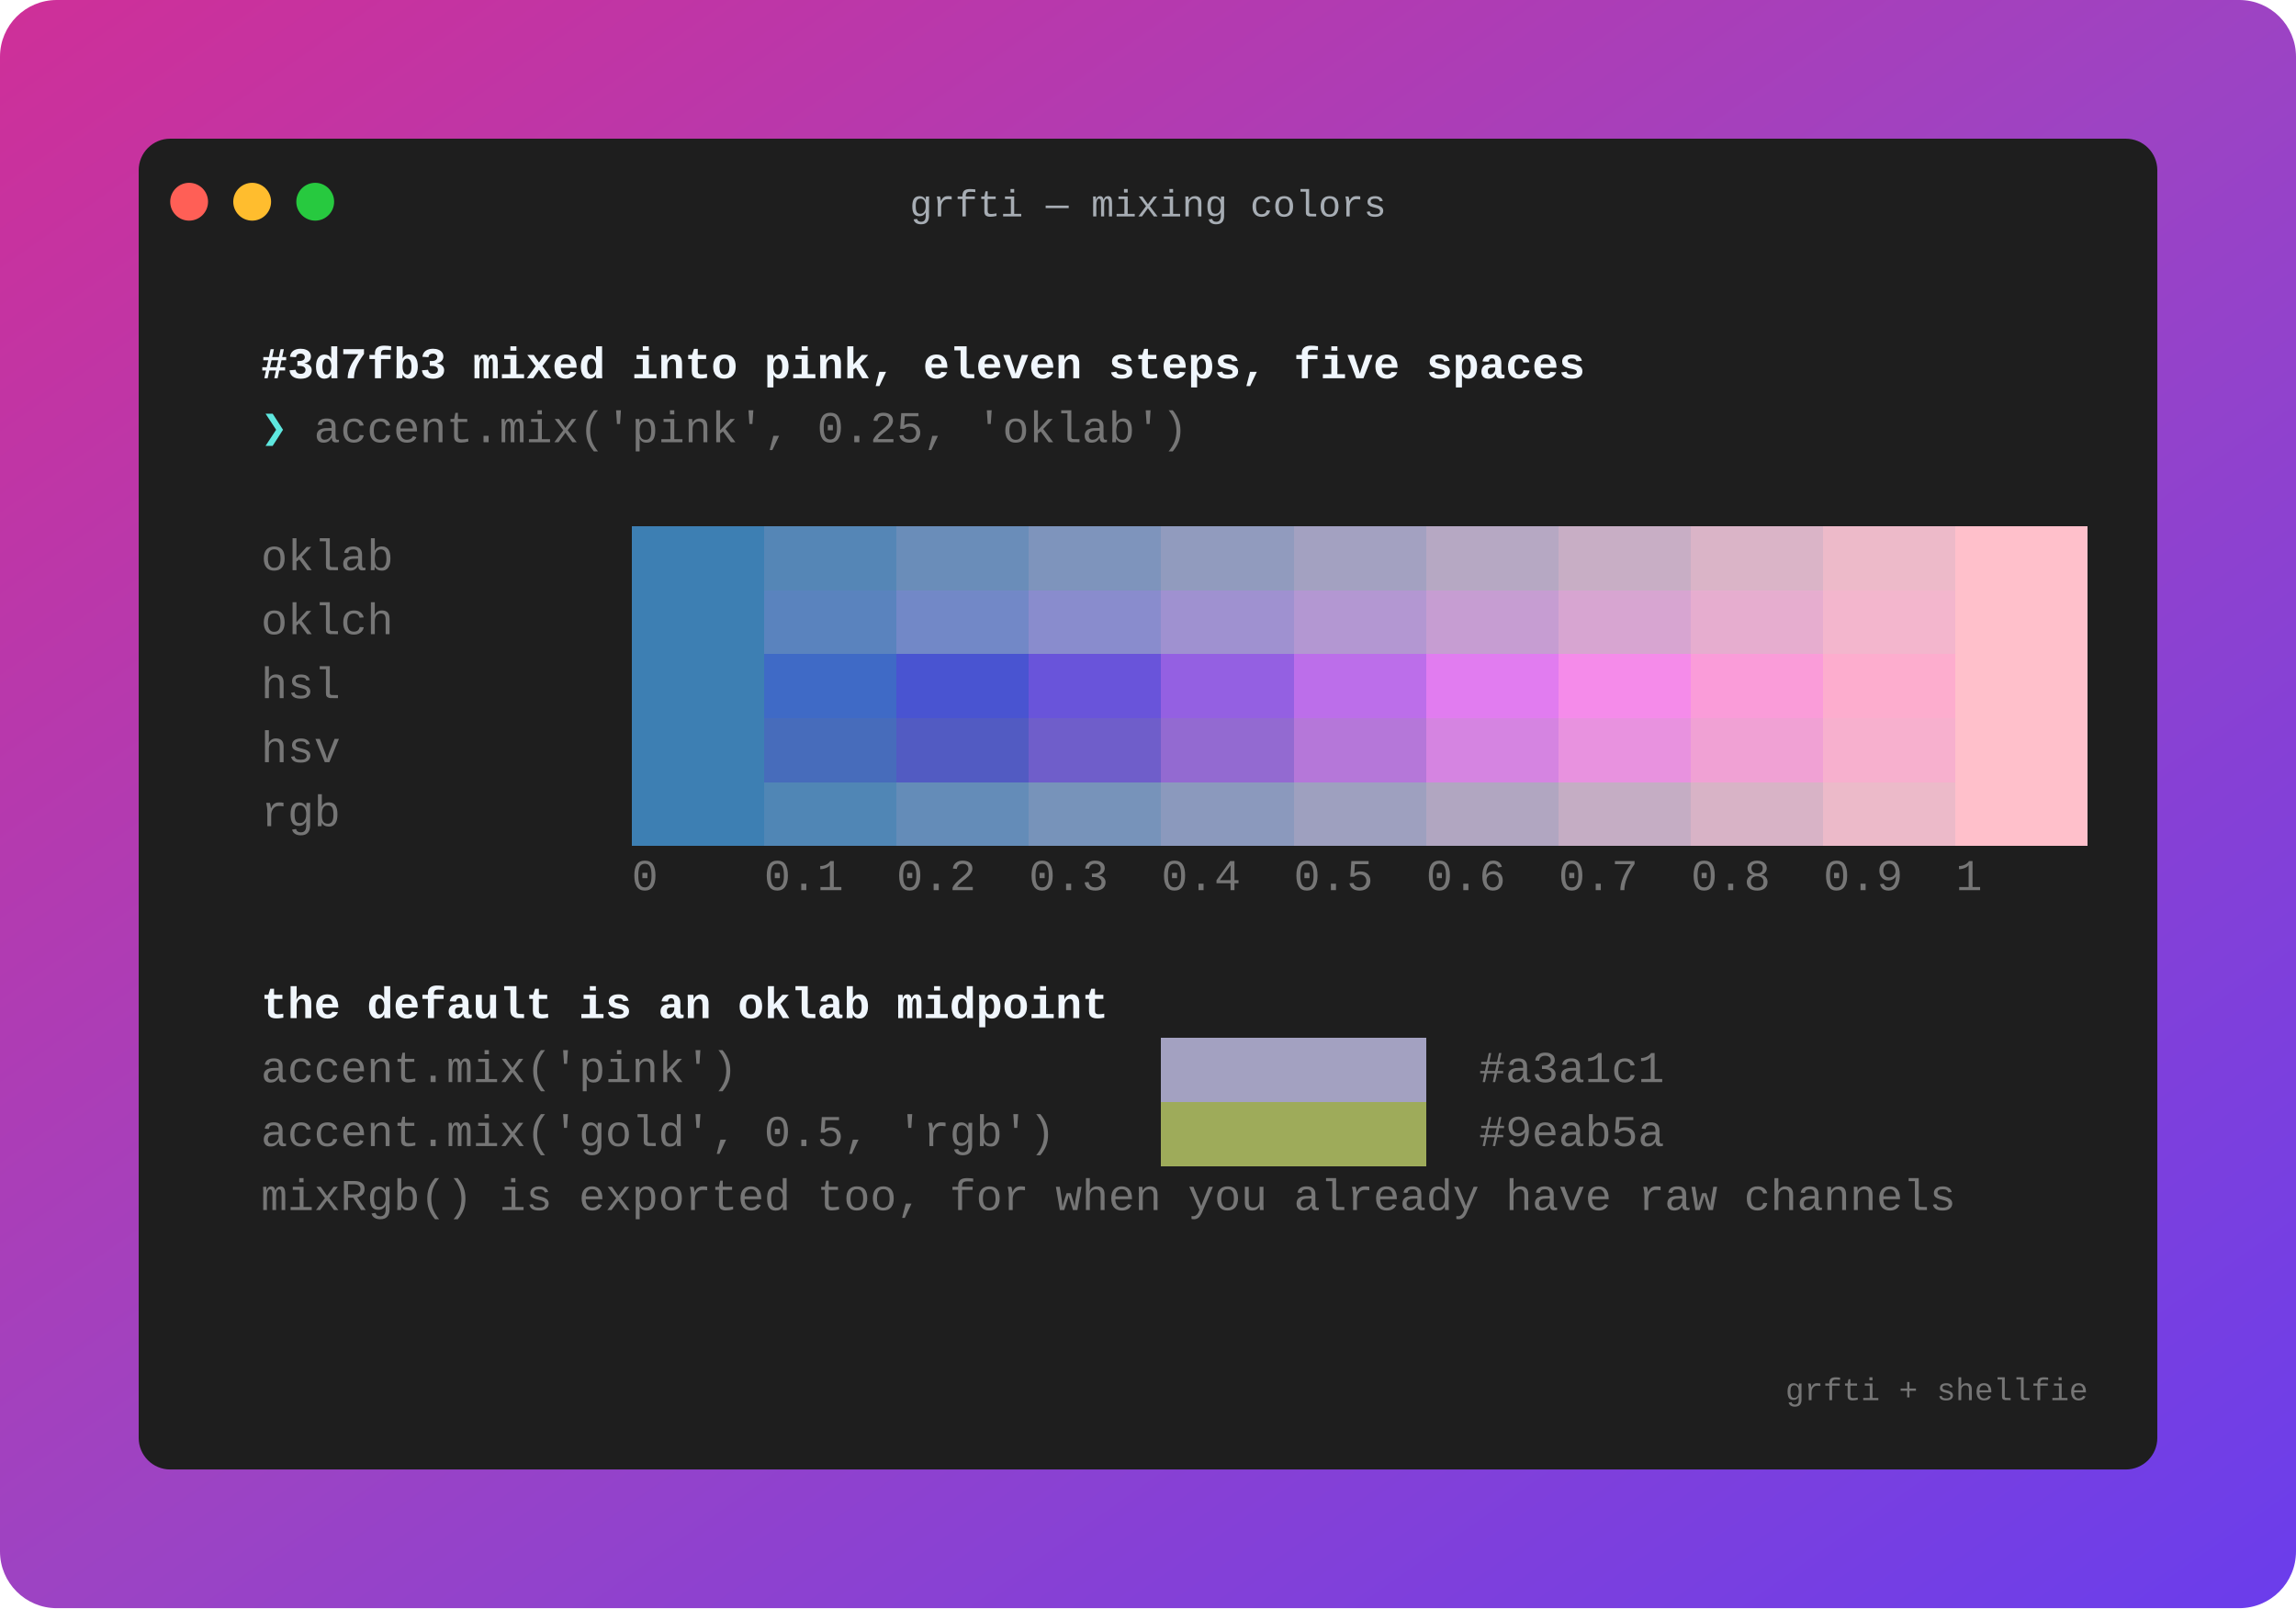
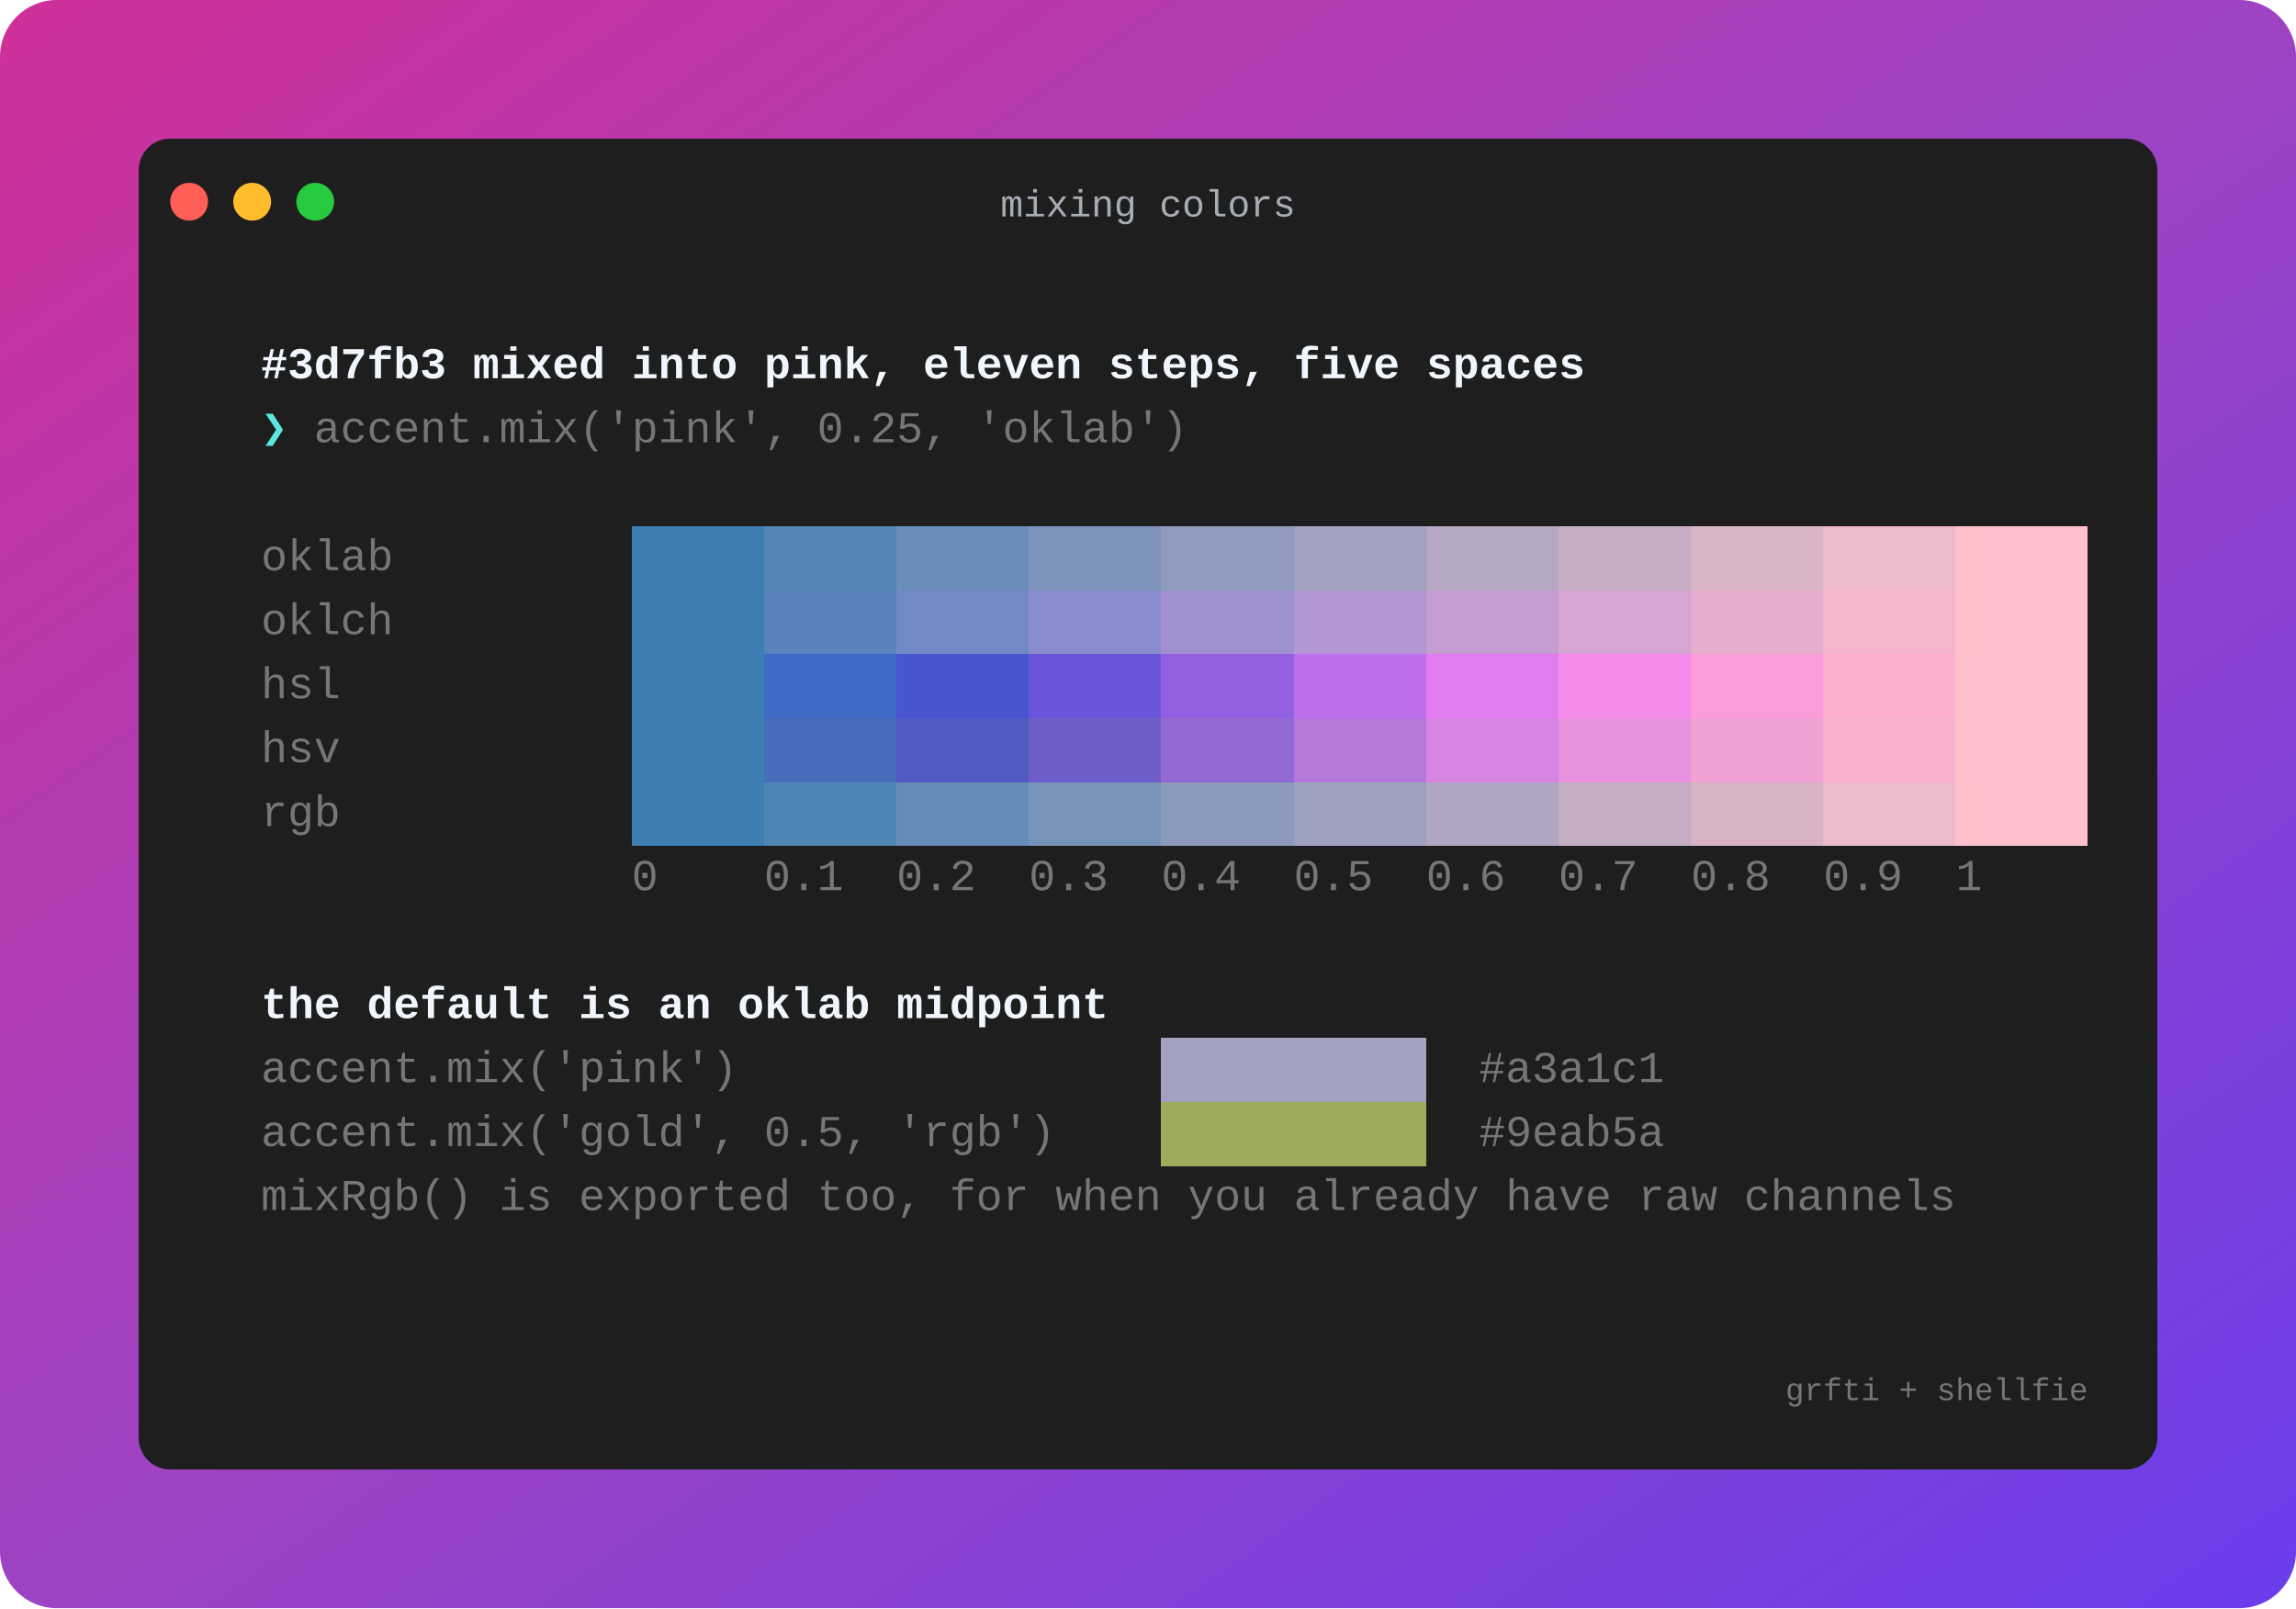
<svg xmlns="http://www.w3.org/2000/svg" viewBox="0 0 728.4 510.2" width="728.4" height="510.2">
  <defs>
    <linearGradient id="bg-gradient" x1="0%" y1="0%" x2="100%" y2="100%">
      <stop offset="0%" stop-color="#cf2f98" />
      <stop offset="50%" stop-color="#9d43c3" />
      <stop offset="100%" stop-color="#6a3dec" />
    </linearGradient>
  </defs>
  <rect x="0" y="0" width="728.4" height="510.2" fill="url(#bg-gradient)" rx="18" ry="18" />
  <g transform="translate(44, 44)">
    <rect x="0" y="0" width="640.4" height="422.2" fill="#1e1e1e" rx="10" ry="10" />
    <g class="title-bar">
      <circle cx="16" cy="20" r="6" fill="#ff5f56" />
      <circle cx="36" cy="20" r="6" fill="#ffbd2e" />
      <circle cx="56" cy="20" r="6" fill="#27c93f" />
-       <text x="320.2" y="24.67" fill="#c9d1d9" font-family="'SF Mono', 'Monaco', 'Menlo', 'Ubuntu Mono', 'Consolas', 'Courier New', monospace" font-size="12" text-anchor="middle" opacity="0.8">grfti — mixing colors</text>
+       <text x="320.2" y="24.67" fill="#c9d1d9" font-family="'SF Mono', 'Monaco', 'Menlo', 'Ubuntu Mono', 'Consolas', 'Courier New', monospace" font-size="12" text-anchor="middle" opacity="0.8">mixing colors</text>
    </g>
    <g class="glyphs">
      <rect x="156.4" y="122.9" width="8.4" height="20.3" fill="#3d7fb3" shape-rendering="crispEdges" />
      <rect x="164.8" y="122.9" width="8.4" height="20.3" fill="#3d7fb3" shape-rendering="crispEdges" />
      <rect x="173.2" y="122.9" width="8.4" height="20.3" fill="#3d7fb3" shape-rendering="crispEdges" />
      <rect x="181.6" y="122.9" width="8.4" height="20.3" fill="#3d7fb3" shape-rendering="crispEdges" />
      <rect x="190" y="122.9" width="8.4" height="20.3" fill="#3d7fb3" shape-rendering="crispEdges" />
      <rect x="198.4" y="122.9" width="8.4" height="20.3" fill="#5586b6" shape-rendering="crispEdges" />
      <rect x="206.8" y="122.9" width="8.4" height="20.3" fill="#5586b6" shape-rendering="crispEdges" />
      <rect x="215.2" y="122.9" width="8.4" height="20.3" fill="#5586b6" shape-rendering="crispEdges" />
      <rect x="223.6" y="122.9" width="8.4" height="20.3" fill="#5586b6" shape-rendering="crispEdges" />
      <rect x="232" y="122.9" width="8.4" height="20.3" fill="#5586b6" shape-rendering="crispEdges" />
      <rect x="240.4" y="122.9" width="8.4" height="20.3" fill="#6a8db9" shape-rendering="crispEdges" />
      <rect x="248.8" y="122.9" width="8.4" height="20.3" fill="#6a8db9" shape-rendering="crispEdges" />
      <rect x="257.2" y="122.9" width="8.4" height="20.3" fill="#6a8db9" shape-rendering="crispEdges" />
      <rect x="265.6" y="122.9" width="8.4" height="20.3" fill="#6a8db9" shape-rendering="crispEdges" />
      <rect x="274" y="122.9" width="8.4" height="20.3" fill="#6a8db9" shape-rendering="crispEdges" />
      <rect x="282.4" y="122.9" width="8.4" height="20.3" fill="#7e94bc" shape-rendering="crispEdges" />
      <rect x="290.8" y="122.9" width="8.4" height="20.3" fill="#7e94bc" shape-rendering="crispEdges" />
      <rect x="299.2" y="122.9" width="8.4" height="20.3" fill="#7e94bc" shape-rendering="crispEdges" />
      <rect x="307.6" y="122.9" width="8.4" height="20.3" fill="#7e94bc" shape-rendering="crispEdges" />
      <rect x="316" y="122.9" width="8.4" height="20.3" fill="#7e94bc" shape-rendering="crispEdges" />
      <rect x="324.4" y="122.9" width="8.4" height="20.3" fill="#919bbe" shape-rendering="crispEdges" />
      <rect x="332.8" y="122.9" width="8.4" height="20.3" fill="#919bbe" shape-rendering="crispEdges" />
      <rect x="341.2" y="122.9" width="8.4" height="20.3" fill="#919bbe" shape-rendering="crispEdges" />
      <rect x="349.6" y="122.9" width="8.4" height="20.3" fill="#919bbe" shape-rendering="crispEdges" />
      <rect x="358" y="122.9" width="8.4" height="20.3" fill="#919bbe" shape-rendering="crispEdges" />
      <rect x="366.4" y="122.9" width="8.4" height="20.3" fill="#a3a1c1" shape-rendering="crispEdges" />
      <rect x="374.8" y="122.9" width="8.4" height="20.3" fill="#a3a1c1" shape-rendering="crispEdges" />
      <rect x="383.2" y="122.9" width="8.4" height="20.3" fill="#a3a1c1" shape-rendering="crispEdges" />
      <rect x="391.6" y="122.9" width="8.4" height="20.3" fill="#a3a1c1" shape-rendering="crispEdges" />
      <rect x="400" y="122.9" width="8.4" height="20.3" fill="#a3a1c1" shape-rendering="crispEdges" />
      <rect x="408.4" y="122.9" width="8.4" height="20.3" fill="#b6a8c3" shape-rendering="crispEdges" />
      <rect x="416.8" y="122.9" width="8.4" height="20.3" fill="#b6a8c3" shape-rendering="crispEdges" />
      <rect x="425.2" y="122.9" width="8.4" height="20.3" fill="#b6a8c3" shape-rendering="crispEdges" />
      <rect x="433.6" y="122.9" width="8.4" height="20.3" fill="#b6a8c3" shape-rendering="crispEdges" />
      <rect x="442" y="122.9" width="8.4" height="20.3" fill="#b6a8c3" shape-rendering="crispEdges" />
      <rect x="450.4" y="122.9" width="8.4" height="20.3" fill="#c8aec5" shape-rendering="crispEdges" />
      <rect x="458.8" y="122.9" width="8.4" height="20.3" fill="#c8aec5" shape-rendering="crispEdges" />
      <rect x="467.2" y="122.9" width="8.4" height="20.3" fill="#c8aec5" shape-rendering="crispEdges" />
      <rect x="475.6" y="122.9" width="8.4" height="20.3" fill="#c8aec5" shape-rendering="crispEdges" />
      <rect x="484" y="122.9" width="8.4" height="20.3" fill="#c8aec5" shape-rendering="crispEdges" />
      <rect x="492.4" y="122.9" width="8.4" height="20.3" fill="#dab4c7" shape-rendering="crispEdges" />
      <rect x="500.8" y="122.9" width="8.4" height="20.3" fill="#dab4c7" shape-rendering="crispEdges" />
      <rect x="509.2" y="122.9" width="8.4" height="20.3" fill="#dab4c7" shape-rendering="crispEdges" />
      <rect x="517.6" y="122.9" width="8.4" height="20.3" fill="#dab4c7" shape-rendering="crispEdges" />
      <rect x="526" y="122.9" width="8.4" height="20.3" fill="#dab4c7" shape-rendering="crispEdges" />
      <rect x="534.4" y="122.9" width="8.4" height="20.3" fill="#edbac9" shape-rendering="crispEdges" />
      <rect x="542.8" y="122.9" width="8.4" height="20.3" fill="#edbac9" shape-rendering="crispEdges" />
      <rect x="551.2" y="122.9" width="8.4" height="20.3" fill="#edbac9" shape-rendering="crispEdges" />
      <rect x="559.6" y="122.9" width="8.4" height="20.3" fill="#edbac9" shape-rendering="crispEdges" />
      <rect x="568" y="122.9" width="8.4" height="20.3" fill="#edbac9" shape-rendering="crispEdges" />
      <rect x="576.4" y="122.9" width="8.4" height="20.3" fill="#ffc0cb" shape-rendering="crispEdges" />
      <rect x="584.8" y="122.9" width="8.4" height="20.3" fill="#ffc0cb" shape-rendering="crispEdges" />
      <rect x="593.2" y="122.9" width="8.4" height="20.3" fill="#ffc0cb" shape-rendering="crispEdges" />
      <rect x="601.6" y="122.9" width="8.4" height="20.3" fill="#ffc0cb" shape-rendering="crispEdges" />
      <rect x="610" y="122.9" width="8.4" height="20.3" fill="#ffc0cb" shape-rendering="crispEdges" />
      <rect x="156.4" y="143.2" width="8.4" height="20.3" fill="#3d7fb3" shape-rendering="crispEdges" />
      <rect x="164.8" y="143.2" width="8.4" height="20.3" fill="#3d7fb3" shape-rendering="crispEdges" />
      <rect x="173.2" y="143.2" width="8.4" height="20.3" fill="#3d7fb3" shape-rendering="crispEdges" />
      <rect x="181.6" y="143.2" width="8.4" height="20.3" fill="#3d7fb3" shape-rendering="crispEdges" />
      <rect x="190" y="143.2" width="8.4" height="20.3" fill="#3d7fb3" shape-rendering="crispEdges" />
      <rect x="198.4" y="143.2" width="8.4" height="20.3" fill="#5a83be" shape-rendering="crispEdges" />
      <rect x="206.8" y="143.2" width="8.4" height="20.3" fill="#5a83be" shape-rendering="crispEdges" />
      <rect x="215.2" y="143.2" width="8.4" height="20.3" fill="#5a83be" shape-rendering="crispEdges" />
      <rect x="223.6" y="143.2" width="8.4" height="20.3" fill="#5a83be" shape-rendering="crispEdges" />
      <rect x="232" y="143.2" width="8.4" height="20.3" fill="#5a83be" shape-rendering="crispEdges" />
      <rect x="240.4" y="143.2" width="8.4" height="20.3" fill="#7288c7" shape-rendering="crispEdges" />
      <rect x="248.8" y="143.2" width="8.4" height="20.3" fill="#7288c7" shape-rendering="crispEdges" />
      <rect x="257.2" y="143.2" width="8.4" height="20.3" fill="#7288c7" shape-rendering="crispEdges" />
      <rect x="265.6" y="143.2" width="8.4" height="20.3" fill="#7288c7" shape-rendering="crispEdges" />
      <rect x="274" y="143.2" width="8.4" height="20.3" fill="#7288c7" shape-rendering="crispEdges" />
      <rect x="282.4" y="143.2" width="8.4" height="20.3" fill="#898ccd" shape-rendering="crispEdges" />
      <rect x="290.8" y="143.2" width="8.4" height="20.3" fill="#898ccd" shape-rendering="crispEdges" />
      <rect x="299.2" y="143.2" width="8.4" height="20.3" fill="#898ccd" shape-rendering="crispEdges" />
      <rect x="307.6" y="143.2" width="8.4" height="20.3" fill="#898ccd" shape-rendering="crispEdges" />
      <rect x="316" y="143.2" width="8.4" height="20.3" fill="#898ccd" shape-rendering="crispEdges" />
      <rect x="324.4" y="143.2" width="8.4" height="20.3" fill="#9f91d0" shape-rendering="crispEdges" />
      <rect x="332.8" y="143.2" width="8.4" height="20.3" fill="#9f91d0" shape-rendering="crispEdges" />
      <rect x="341.2" y="143.2" width="8.4" height="20.3" fill="#9f91d0" shape-rendering="crispEdges" />
      <rect x="349.6" y="143.2" width="8.4" height="20.3" fill="#9f91d0" shape-rendering="crispEdges" />
      <rect x="358" y="143.2" width="8.4" height="20.3" fill="#9f91d0" shape-rendering="crispEdges" />
      <rect x="366.4" y="143.2" width="8.4" height="20.3" fill="#b397d2" shape-rendering="crispEdges" />
      <rect x="374.8" y="143.2" width="8.4" height="20.3" fill="#b397d2" shape-rendering="crispEdges" />
      <rect x="383.2" y="143.2" width="8.4" height="20.3" fill="#b397d2" shape-rendering="crispEdges" />
      <rect x="391.6" y="143.2" width="8.4" height="20.3" fill="#b397d2" shape-rendering="crispEdges" />
      <rect x="400" y="143.2" width="8.4" height="20.3" fill="#b397d2" shape-rendering="crispEdges" />
      <rect x="408.4" y="143.2" width="8.4" height="20.3" fill="#c69dd2" shape-rendering="crispEdges" />
      <rect x="416.8" y="143.2" width="8.4" height="20.3" fill="#c69dd2" shape-rendering="crispEdges" />
      <rect x="425.2" y="143.2" width="8.4" height="20.3" fill="#c69dd2" shape-rendering="crispEdges" />
      <rect x="433.6" y="143.2" width="8.4" height="20.3" fill="#c69dd2" shape-rendering="crispEdges" />
      <rect x="442" y="143.2" width="8.4" height="20.3" fill="#c69dd2" shape-rendering="crispEdges" />
      <rect x="450.4" y="143.2" width="8.4" height="20.3" fill="#d7a5d1" shape-rendering="crispEdges" />
      <rect x="458.8" y="143.2" width="8.4" height="20.3" fill="#d7a5d1" shape-rendering="crispEdges" />
      <rect x="467.2" y="143.2" width="8.4" height="20.3" fill="#d7a5d1" shape-rendering="crispEdges" />
      <rect x="475.6" y="143.2" width="8.4" height="20.3" fill="#d7a5d1" shape-rendering="crispEdges" />
      <rect x="484" y="143.2" width="8.4" height="20.3" fill="#d7a5d1" shape-rendering="crispEdges" />
      <rect x="492.4" y="143.2" width="8.4" height="20.3" fill="#e6adcf" shape-rendering="crispEdges" />
      <rect x="500.8" y="143.2" width="8.4" height="20.3" fill="#e6adcf" shape-rendering="crispEdges" />
      <rect x="509.2" y="143.2" width="8.4" height="20.3" fill="#e6adcf" shape-rendering="crispEdges" />
      <rect x="517.6" y="143.2" width="8.4" height="20.3" fill="#e6adcf" shape-rendering="crispEdges" />
      <rect x="526" y="143.2" width="8.4" height="20.3" fill="#e6adcf" shape-rendering="crispEdges" />
      <rect x="534.4" y="143.2" width="8.4" height="20.3" fill="#f3b6cd" shape-rendering="crispEdges" />
      <rect x="542.8" y="143.2" width="8.4" height="20.3" fill="#f3b6cd" shape-rendering="crispEdges" />
      <rect x="551.2" y="143.2" width="8.4" height="20.3" fill="#f3b6cd" shape-rendering="crispEdges" />
      <rect x="559.6" y="143.2" width="8.4" height="20.3" fill="#f3b6cd" shape-rendering="crispEdges" />
      <rect x="568" y="143.2" width="8.4" height="20.3" fill="#f3b6cd" shape-rendering="crispEdges" />
      <rect x="576.4" y="143.2" width="8.4" height="20.3" fill="#ffc0cb" shape-rendering="crispEdges" />
      <rect x="584.8" y="143.2" width="8.4" height="20.3" fill="#ffc0cb" shape-rendering="crispEdges" />
      <rect x="593.2" y="143.2" width="8.4" height="20.3" fill="#ffc0cb" shape-rendering="crispEdges" />
      <rect x="601.6" y="143.2" width="8.4" height="20.3" fill="#ffc0cb" shape-rendering="crispEdges" />
      <rect x="610" y="143.2" width="8.4" height="20.3" fill="#ffc0cb" shape-rendering="crispEdges" />
      <rect x="156.4" y="163.5" width="8.4" height="20.3" fill="#3d7fb3" shape-rendering="crispEdges" />
      <rect x="164.8" y="163.5" width="8.4" height="20.3" fill="#3d7fb3" shape-rendering="crispEdges" />
      <rect x="173.2" y="163.5" width="8.4" height="20.3" fill="#3d7fb3" shape-rendering="crispEdges" />
      <rect x="181.6" y="163.5" width="8.4" height="20.3" fill="#3d7fb3" shape-rendering="crispEdges" />
      <rect x="190" y="163.5" width="8.4" height="20.3" fill="#3d7fb3" shape-rendering="crispEdges" />
      <rect x="198.4" y="163.5" width="8.4" height="20.3" fill="#3f6ac6" shape-rendering="crispEdges" />
      <rect x="206.8" y="163.5" width="8.4" height="20.3" fill="#3f6ac6" shape-rendering="crispEdges" />
      <rect x="215.2" y="163.5" width="8.4" height="20.3" fill="#3f6ac6" shape-rendering="crispEdges" />
      <rect x="223.6" y="163.5" width="8.4" height="20.3" fill="#3f6ac6" shape-rendering="crispEdges" />
      <rect x="232" y="163.5" width="8.4" height="20.3" fill="#3f6ac6" shape-rendering="crispEdges" />
      <rect x="240.4" y="163.5" width="8.4" height="20.3" fill="#4954d1" shape-rendering="crispEdges" />
      <rect x="248.8" y="163.5" width="8.4" height="20.3" fill="#4954d1" shape-rendering="crispEdges" />
      <rect x="257.2" y="163.5" width="8.4" height="20.3" fill="#4954d1" shape-rendering="crispEdges" />
      <rect x="265.6" y="163.5" width="8.4" height="20.3" fill="#4954d1" shape-rendering="crispEdges" />
      <rect x="274" y="163.5" width="8.4" height="20.3" fill="#4954d1" shape-rendering="crispEdges" />
      <rect x="282.4" y="163.5" width="8.4" height="20.3" fill="#6954da" shape-rendering="crispEdges" />
      <rect x="290.8" y="163.5" width="8.4" height="20.3" fill="#6954da" shape-rendering="crispEdges" />
      <rect x="299.2" y="163.5" width="8.4" height="20.3" fill="#6954da" shape-rendering="crispEdges" />
      <rect x="307.6" y="163.5" width="8.4" height="20.3" fill="#6954da" shape-rendering="crispEdges" />
      <rect x="316" y="163.5" width="8.4" height="20.3" fill="#6954da" shape-rendering="crispEdges" />
      <rect x="324.4" y="163.5" width="8.4" height="20.3" fill="#9460e2" shape-rendering="crispEdges" />
      <rect x="332.8" y="163.5" width="8.4" height="20.3" fill="#9460e2" shape-rendering="crispEdges" />
      <rect x="341.2" y="163.5" width="8.4" height="20.3" fill="#9460e2" shape-rendering="crispEdges" />
      <rect x="349.6" y="163.5" width="8.4" height="20.3" fill="#9460e2" shape-rendering="crispEdges" />
      <rect x="358" y="163.5" width="8.4" height="20.3" fill="#9460e2" shape-rendering="crispEdges" />
      <rect x="366.4" y="163.5" width="8.4" height="20.3" fill="#bc6eea" shape-rendering="crispEdges" />
      <rect x="374.8" y="163.5" width="8.4" height="20.3" fill="#bc6eea" shape-rendering="crispEdges" />
      <rect x="383.2" y="163.5" width="8.4" height="20.3" fill="#bc6eea" shape-rendering="crispEdges" />
      <rect x="391.6" y="163.5" width="8.4" height="20.3" fill="#bc6eea" shape-rendering="crispEdges" />
      <rect x="400" y="163.5" width="8.4" height="20.3" fill="#bc6eea" shape-rendering="crispEdges" />
      <rect x="408.4" y="163.5" width="8.4" height="20.3" fill="#e17cf0" shape-rendering="crispEdges" />
      <rect x="416.8" y="163.5" width="8.4" height="20.3" fill="#e17cf0" shape-rendering="crispEdges" />
      <rect x="425.2" y="163.5" width="8.4" height="20.3" fill="#e17cf0" shape-rendering="crispEdges" />
      <rect x="433.6" y="163.5" width="8.4" height="20.3" fill="#e17cf0" shape-rendering="crispEdges" />
      <rect x="442" y="163.5" width="8.4" height="20.3" fill="#e17cf0" shape-rendering="crispEdges" />
      <rect x="450.4" y="163.5" width="8.4" height="20.3" fill="#f58bea" shape-rendering="crispEdges" />
      <rect x="458.8" y="163.5" width="8.4" height="20.3" fill="#f58bea" shape-rendering="crispEdges" />
      <rect x="467.2" y="163.5" width="8.4" height="20.3" fill="#f58bea" shape-rendering="crispEdges" />
      <rect x="475.6" y="163.5" width="8.4" height="20.3" fill="#f58bea" shape-rendering="crispEdges" />
      <rect x="484" y="163.5" width="8.4" height="20.3" fill="#f58bea" shape-rendering="crispEdges" />
      <rect x="492.4" y="163.5" width="8.4" height="20.3" fill="#fa9cd9" shape-rendering="crispEdges" />
      <rect x="500.8" y="163.5" width="8.4" height="20.3" fill="#fa9cd9" shape-rendering="crispEdges" />
      <rect x="509.2" y="163.5" width="8.4" height="20.3" fill="#fa9cd9" shape-rendering="crispEdges" />
      <rect x="517.6" y="163.5" width="8.4" height="20.3" fill="#fa9cd9" shape-rendering="crispEdges" />
      <rect x="526" y="163.5" width="8.4" height="20.3" fill="#fa9cd9" shape-rendering="crispEdges" />
      <rect x="534.4" y="163.5" width="8.4" height="20.3" fill="#fdadce" shape-rendering="crispEdges" />
      <rect x="542.8" y="163.5" width="8.4" height="20.3" fill="#fdadce" shape-rendering="crispEdges" />
      <rect x="551.2" y="163.5" width="8.4" height="20.3" fill="#fdadce" shape-rendering="crispEdges" />
      <rect x="559.6" y="163.5" width="8.4" height="20.3" fill="#fdadce" shape-rendering="crispEdges" />
      <rect x="568" y="163.5" width="8.4" height="20.3" fill="#fdadce" shape-rendering="crispEdges" />
      <rect x="576.4" y="163.5" width="8.4" height="20.3" fill="#ffc0cb" shape-rendering="crispEdges" />
      <rect x="584.8" y="163.5" width="8.4" height="20.3" fill="#ffc0cb" shape-rendering="crispEdges" />
      <rect x="593.2" y="163.5" width="8.4" height="20.3" fill="#ffc0cb" shape-rendering="crispEdges" />
      <rect x="601.6" y="163.5" width="8.4" height="20.3" fill="#ffc0cb" shape-rendering="crispEdges" />
      <rect x="610" y="163.5" width="8.4" height="20.3" fill="#ffc0cb" shape-rendering="crispEdges" />
      <rect x="156.4" y="183.8" width="8.4" height="20.3" fill="#3d7fb3" shape-rendering="crispEdges" />
      <rect x="164.8" y="183.8" width="8.4" height="20.3" fill="#3d7fb3" shape-rendering="crispEdges" />
      <rect x="173.2" y="183.8" width="8.4" height="20.3" fill="#3d7fb3" shape-rendering="crispEdges" />
      <rect x="181.6" y="183.8" width="8.4" height="20.3" fill="#3d7fb3" shape-rendering="crispEdges" />
      <rect x="190" y="183.8" width="8.4" height="20.3" fill="#3d7fb3" shape-rendering="crispEdges" />
      <rect x="198.4" y="183.8" width="8.4" height="20.3" fill="#476cbb" shape-rendering="crispEdges" />
      <rect x="206.8" y="183.8" width="8.4" height="20.3" fill="#476cbb" shape-rendering="crispEdges" />
      <rect x="215.2" y="183.8" width="8.4" height="20.3" fill="#476cbb" shape-rendering="crispEdges" />
      <rect x="223.6" y="183.8" width="8.4" height="20.3" fill="#476cbb" shape-rendering="crispEdges" />
      <rect x="232" y="183.8" width="8.4" height="20.3" fill="#476cbb" shape-rendering="crispEdges" />
      <rect x="240.4" y="183.8" width="8.4" height="20.3" fill="#525bc2" shape-rendering="crispEdges" />
      <rect x="248.8" y="183.8" width="8.4" height="20.3" fill="#525bc2" shape-rendering="crispEdges" />
      <rect x="257.2" y="183.8" width="8.4" height="20.3" fill="#525bc2" shape-rendering="crispEdges" />
      <rect x="265.6" y="183.8" width="8.4" height="20.3" fill="#525bc2" shape-rendering="crispEdges" />
      <rect x="274" y="183.8" width="8.4" height="20.3" fill="#525bc2" shape-rendering="crispEdges" />
      <rect x="282.4" y="183.8" width="8.4" height="20.3" fill="#6f5eca" shape-rendering="crispEdges" />
      <rect x="290.8" y="183.8" width="8.4" height="20.3" fill="#6f5eca" shape-rendering="crispEdges" />
      <rect x="299.2" y="183.8" width="8.4" height="20.3" fill="#6f5eca" shape-rendering="crispEdges" />
      <rect x="307.6" y="183.8" width="8.4" height="20.3" fill="#6f5eca" shape-rendering="crispEdges" />
      <rect x="316" y="183.8" width="8.4" height="20.3" fill="#6f5eca" shape-rendering="crispEdges" />
      <rect x="324.4" y="183.8" width="8.4" height="20.3" fill="#936ad1" shape-rendering="crispEdges" />
      <rect x="332.8" y="183.8" width="8.4" height="20.3" fill="#936ad1" shape-rendering="crispEdges" />
      <rect x="341.2" y="183.8" width="8.4" height="20.3" fill="#936ad1" shape-rendering="crispEdges" />
      <rect x="349.6" y="183.8" width="8.4" height="20.3" fill="#936ad1" shape-rendering="crispEdges" />
      <rect x="358" y="183.8" width="8.4" height="20.3" fill="#936ad1" shape-rendering="crispEdges" />
      <rect x="366.4" y="183.8" width="8.4" height="20.3" fill="#b577d9" shape-rendering="crispEdges" />
      <rect x="374.8" y="183.8" width="8.4" height="20.3" fill="#b577d9" shape-rendering="crispEdges" />
      <rect x="383.2" y="183.8" width="8.4" height="20.3" fill="#b577d9" shape-rendering="crispEdges" />
      <rect x="391.6" y="183.8" width="8.4" height="20.3" fill="#b577d9" shape-rendering="crispEdges" />
      <rect x="400" y="183.8" width="8.4" height="20.3" fill="#b577d9" shape-rendering="crispEdges" />
      <rect x="408.4" y="183.8" width="8.4" height="20.3" fill="#d584e1" shape-rendering="crispEdges" />
      <rect x="416.8" y="183.8" width="8.4" height="20.3" fill="#d584e1" shape-rendering="crispEdges" />
      <rect x="425.2" y="183.8" width="8.4" height="20.3" fill="#d584e1" shape-rendering="crispEdges" />
      <rect x="433.6" y="183.8" width="8.4" height="20.3" fill="#d584e1" shape-rendering="crispEdges" />
      <rect x="442" y="183.8" width="8.4" height="20.3" fill="#d584e1" shape-rendering="crispEdges" />
      <rect x="450.4" y="183.8" width="8.4" height="20.3" fill="#e892df" shape-rendering="crispEdges" />
      <rect x="458.8" y="183.8" width="8.4" height="20.3" fill="#e892df" shape-rendering="crispEdges" />
      <rect x="467.2" y="183.8" width="8.4" height="20.3" fill="#e892df" shape-rendering="crispEdges" />
      <rect x="475.6" y="183.8" width="8.4" height="20.3" fill="#e892df" shape-rendering="crispEdges" />
      <rect x="484" y="183.8" width="8.4" height="20.3" fill="#e892df" shape-rendering="crispEdges" />
      <rect x="492.4" y="183.8" width="8.4" height="20.3" fill="#f0a1d4" shape-rendering="crispEdges" />
      <rect x="500.8" y="183.8" width="8.4" height="20.3" fill="#f0a1d4" shape-rendering="crispEdges" />
      <rect x="509.2" y="183.8" width="8.4" height="20.3" fill="#f0a1d4" shape-rendering="crispEdges" />
      <rect x="517.6" y="183.8" width="8.4" height="20.3" fill="#f0a1d4" shape-rendering="crispEdges" />
      <rect x="526" y="183.8" width="8.4" height="20.3" fill="#f0a1d4" shape-rendering="crispEdges" />
      <rect x="534.4" y="183.8" width="8.4" height="20.3" fill="#f7b0ce" shape-rendering="crispEdges" />
      <rect x="542.8" y="183.8" width="8.4" height="20.3" fill="#f7b0ce" shape-rendering="crispEdges" />
      <rect x="551.2" y="183.8" width="8.4" height="20.3" fill="#f7b0ce" shape-rendering="crispEdges" />
      <rect x="559.6" y="183.8" width="8.4" height="20.3" fill="#f7b0ce" shape-rendering="crispEdges" />
      <rect x="568" y="183.8" width="8.4" height="20.3" fill="#f7b0ce" shape-rendering="crispEdges" />
      <rect x="576.4" y="183.8" width="8.4" height="20.3" fill="#ffc0cb" shape-rendering="crispEdges" />
      <rect x="584.8" y="183.8" width="8.4" height="20.3" fill="#ffc0cb" shape-rendering="crispEdges" />
      <rect x="593.2" y="183.8" width="8.4" height="20.3" fill="#ffc0cb" shape-rendering="crispEdges" />
      <rect x="601.6" y="183.8" width="8.4" height="20.3" fill="#ffc0cb" shape-rendering="crispEdges" />
      <rect x="610" y="183.8" width="8.4" height="20.3" fill="#ffc0cb" shape-rendering="crispEdges" />
      <rect x="156.4" y="204.1" width="8.4" height="20.3" fill="#3d7fb3" shape-rendering="crispEdges" />
      <rect x="164.8" y="204.1" width="8.4" height="20.3" fill="#3d7fb3" shape-rendering="crispEdges" />
      <rect x="173.2" y="204.1" width="8.4" height="20.3" fill="#3d7fb3" shape-rendering="crispEdges" />
      <rect x="181.6" y="204.1" width="8.4" height="20.3" fill="#3d7fb3" shape-rendering="crispEdges" />
      <rect x="190" y="204.1" width="8.4" height="20.3" fill="#3d7fb3" shape-rendering="crispEdges" />
      <rect x="198.4" y="204.1" width="8.4" height="20.3" fill="#5086b5" shape-rendering="crispEdges" />
      <rect x="206.8" y="204.1" width="8.4" height="20.3" fill="#5086b5" shape-rendering="crispEdges" />
      <rect x="215.2" y="204.1" width="8.4" height="20.3" fill="#5086b5" shape-rendering="crispEdges" />
      <rect x="223.6" y="204.1" width="8.4" height="20.3" fill="#5086b5" shape-rendering="crispEdges" />
      <rect x="232" y="204.1" width="8.4" height="20.3" fill="#5086b5" shape-rendering="crispEdges" />
      <rect x="240.4" y="204.1" width="8.4" height="20.3" fill="#648cb8" shape-rendering="crispEdges" />
      <rect x="248.8" y="204.1" width="8.4" height="20.3" fill="#648cb8" shape-rendering="crispEdges" />
      <rect x="257.2" y="204.1" width="8.4" height="20.3" fill="#648cb8" shape-rendering="crispEdges" />
      <rect x="265.6" y="204.1" width="8.4" height="20.3" fill="#648cb8" shape-rendering="crispEdges" />
      <rect x="274" y="204.1" width="8.4" height="20.3" fill="#648cb8" shape-rendering="crispEdges" />
      <rect x="282.4" y="204.1" width="8.4" height="20.3" fill="#7793ba" shape-rendering="crispEdges" />
      <rect x="290.8" y="204.1" width="8.4" height="20.3" fill="#7793ba" shape-rendering="crispEdges" />
      <rect x="299.2" y="204.1" width="8.4" height="20.3" fill="#7793ba" shape-rendering="crispEdges" />
      <rect x="307.6" y="204.1" width="8.4" height="20.3" fill="#7793ba" shape-rendering="crispEdges" />
      <rect x="316" y="204.1" width="8.4" height="20.3" fill="#7793ba" shape-rendering="crispEdges" />
      <rect x="324.4" y="204.1" width="8.4" height="20.3" fill="#8b99bd" shape-rendering="crispEdges" />
      <rect x="332.8" y="204.1" width="8.4" height="20.3" fill="#8b99bd" shape-rendering="crispEdges" />
      <rect x="341.2" y="204.1" width="8.4" height="20.3" fill="#8b99bd" shape-rendering="crispEdges" />
      <rect x="349.6" y="204.1" width="8.4" height="20.3" fill="#8b99bd" shape-rendering="crispEdges" />
      <rect x="358" y="204.1" width="8.4" height="20.3" fill="#8b99bd" shape-rendering="crispEdges" />
      <rect x="366.4" y="204.1" width="8.4" height="20.3" fill="#9ea0bf" shape-rendering="crispEdges" />
      <rect x="374.8" y="204.1" width="8.4" height="20.3" fill="#9ea0bf" shape-rendering="crispEdges" />
      <rect x="383.2" y="204.1" width="8.4" height="20.3" fill="#9ea0bf" shape-rendering="crispEdges" />
      <rect x="391.6" y="204.1" width="8.4" height="20.3" fill="#9ea0bf" shape-rendering="crispEdges" />
      <rect x="400" y="204.1" width="8.4" height="20.3" fill="#9ea0bf" shape-rendering="crispEdges" />
      <rect x="408.4" y="204.1" width="8.4" height="20.3" fill="#b1a6c1" shape-rendering="crispEdges" />
      <rect x="416.8" y="204.1" width="8.4" height="20.3" fill="#b1a6c1" shape-rendering="crispEdges" />
      <rect x="425.2" y="204.1" width="8.4" height="20.3" fill="#b1a6c1" shape-rendering="crispEdges" />
      <rect x="433.6" y="204.1" width="8.4" height="20.3" fill="#b1a6c1" shape-rendering="crispEdges" />
      <rect x="442" y="204.1" width="8.4" height="20.3" fill="#b1a6c1" shape-rendering="crispEdges" />
      <rect x="450.4" y="204.1" width="8.4" height="20.3" fill="#c5adc4" shape-rendering="crispEdges" />
      <rect x="458.8" y="204.1" width="8.4" height="20.3" fill="#c5adc4" shape-rendering="crispEdges" />
      <rect x="467.2" y="204.1" width="8.4" height="20.3" fill="#c5adc4" shape-rendering="crispEdges" />
      <rect x="475.6" y="204.1" width="8.4" height="20.3" fill="#c5adc4" shape-rendering="crispEdges" />
      <rect x="484" y="204.1" width="8.4" height="20.3" fill="#c5adc4" shape-rendering="crispEdges" />
      <rect x="492.4" y="204.1" width="8.4" height="20.3" fill="#d8b3c6" shape-rendering="crispEdges" />
      <rect x="500.8" y="204.1" width="8.4" height="20.3" fill="#d8b3c6" shape-rendering="crispEdges" />
      <rect x="509.2" y="204.1" width="8.4" height="20.3" fill="#d8b3c6" shape-rendering="crispEdges" />
      <rect x="517.6" y="204.1" width="8.4" height="20.3" fill="#d8b3c6" shape-rendering="crispEdges" />
      <rect x="526" y="204.1" width="8.4" height="20.3" fill="#d8b3c6" shape-rendering="crispEdges" />
      <rect x="534.4" y="204.1" width="8.4" height="20.3" fill="#ecbac9" shape-rendering="crispEdges" />
      <rect x="542.8" y="204.1" width="8.4" height="20.3" fill="#ecbac9" shape-rendering="crispEdges" />
      <rect x="551.2" y="204.1" width="8.4" height="20.3" fill="#ecbac9" shape-rendering="crispEdges" />
      <rect x="559.6" y="204.1" width="8.4" height="20.3" fill="#ecbac9" shape-rendering="crispEdges" />
      <rect x="568" y="204.1" width="8.4" height="20.3" fill="#ecbac9" shape-rendering="crispEdges" />
      <rect x="576.4" y="204.1" width="8.4" height="20.3" fill="#ffc0cb" shape-rendering="crispEdges" />
      <rect x="584.8" y="204.1" width="8.4" height="20.3" fill="#ffc0cb" shape-rendering="crispEdges" />
      <rect x="593.2" y="204.1" width="8.4" height="20.3" fill="#ffc0cb" shape-rendering="crispEdges" />
      <rect x="601.6" y="204.1" width="8.4" height="20.3" fill="#ffc0cb" shape-rendering="crispEdges" />
      <rect x="610" y="204.1" width="8.4" height="20.3" fill="#ffc0cb" shape-rendering="crispEdges" />
      <rect x="324.4" y="285.3" width="8.4" height="20.3" fill="#a3a1c1" shape-rendering="crispEdges" />
      <rect x="332.8" y="285.3" width="8.4" height="20.3" fill="#a3a1c1" shape-rendering="crispEdges" />
      <rect x="341.2" y="285.3" width="8.4" height="20.3" fill="#a3a1c1" shape-rendering="crispEdges" />
      <rect x="349.6" y="285.3" width="8.4" height="20.3" fill="#a3a1c1" shape-rendering="crispEdges" />
      <rect x="358" y="285.3" width="8.4" height="20.3" fill="#a3a1c1" shape-rendering="crispEdges" />
      <rect x="366.4" y="285.3" width="8.4" height="20.3" fill="#a3a1c1" shape-rendering="crispEdges" />
      <rect x="374.8" y="285.3" width="8.4" height="20.3" fill="#a3a1c1" shape-rendering="crispEdges" />
      <rect x="383.2" y="285.3" width="8.4" height="20.3" fill="#a3a1c1" shape-rendering="crispEdges" />
      <rect x="391.6" y="285.3" width="8.4" height="20.3" fill="#a3a1c1" shape-rendering="crispEdges" />
      <rect x="400" y="285.3" width="8.4" height="20.3" fill="#a3a1c1" shape-rendering="crispEdges" />
      <rect x="324.4" y="305.6" width="8.4" height="20.3" fill="#9eab5a" shape-rendering="crispEdges" />
      <rect x="332.8" y="305.6" width="8.4" height="20.3" fill="#9eab5a" shape-rendering="crispEdges" />
      <rect x="341.2" y="305.6" width="8.4" height="20.3" fill="#9eab5a" shape-rendering="crispEdges" />
      <rect x="349.6" y="305.6" width="8.4" height="20.3" fill="#9eab5a" shape-rendering="crispEdges" />
      <rect x="358" y="305.6" width="8.4" height="20.3" fill="#9eab5a" shape-rendering="crispEdges" />
      <rect x="366.4" y="305.6" width="8.4" height="20.3" fill="#9eab5a" shape-rendering="crispEdges" />
      <rect x="374.8" y="305.6" width="8.4" height="20.3" fill="#9eab5a" shape-rendering="crispEdges" />
      <rect x="383.2" y="305.6" width="8.4" height="20.3" fill="#9eab5a" shape-rendering="crispEdges" />
      <rect x="391.6" y="305.6" width="8.4" height="20.3" fill="#9eab5a" shape-rendering="crispEdges" />
      <rect x="400" y="305.6" width="8.4" height="20.3" fill="#9eab5a" shape-rendering="crispEdges" />
    </g>
    <g class="text">
      <text y="76" font-family="'SF Mono', 'Monaco', 'Menlo', 'Ubuntu Mono', 'Consolas', 'Courier New', monospace" font-size="14" xml:space="preserve">
        <tspan x="22" fill="#f0f6fc" font-weight="bold">  #3d7fb3 mixed into pink, eleven steps, five spaces</tspan>
      </text>
      <text y="96.3" font-family="'SF Mono', 'Monaco', 'Menlo', 'Ubuntu Mono', 'Consolas', 'Courier New', monospace" font-size="14" xml:space="preserve">
        <tspan x="22" fill="#c9d1d9">  </tspan>
        <tspan x="38.8" fill="#5ee7df">❯</tspan>
        <tspan x="47.2" fill="#c9d1d9"> </tspan>
        <tspan x="55.6" fill="#767676">accent.mix('pink', 0.25, 'oklab')</tspan>
      </text>
      <text y="136.9" font-family="'SF Mono', 'Monaco', 'Menlo', 'Ubuntu Mono', 'Consolas', 'Courier New', monospace" font-size="14" xml:space="preserve">
        <tspan x="22" fill="#c9d1d9">  </tspan>
        <tspan x="38.8" fill="#767676">oklab       </tspan>
        <tspan x="139.6" fill="#c9d1d9">  </tspan>
      </text>
      <text y="157.2" font-family="'SF Mono', 'Monaco', 'Menlo', 'Ubuntu Mono', 'Consolas', 'Courier New', monospace" font-size="14" xml:space="preserve">
        <tspan x="22" fill="#c9d1d9">  </tspan>
        <tspan x="38.8" fill="#767676">oklch       </tspan>
        <tspan x="139.6" fill="#c9d1d9">  </tspan>
      </text>
      <text y="177.5" font-family="'SF Mono', 'Monaco', 'Menlo', 'Ubuntu Mono', 'Consolas', 'Courier New', monospace" font-size="14" xml:space="preserve">
        <tspan x="22" fill="#c9d1d9">  </tspan>
        <tspan x="38.8" fill="#767676">hsl         </tspan>
        <tspan x="139.6" fill="#c9d1d9">  </tspan>
      </text>
      <text y="197.8" font-family="'SF Mono', 'Monaco', 'Menlo', 'Ubuntu Mono', 'Consolas', 'Courier New', monospace" font-size="14" xml:space="preserve">
        <tspan x="22" fill="#c9d1d9">  </tspan>
        <tspan x="38.8" fill="#767676">hsv         </tspan>
        <tspan x="139.6" fill="#c9d1d9">  </tspan>
      </text>
      <text y="218.1" font-family="'SF Mono', 'Monaco', 'Menlo', 'Ubuntu Mono', 'Consolas', 'Courier New', monospace" font-size="14" xml:space="preserve">
        <tspan x="22" fill="#c9d1d9">  </tspan>
        <tspan x="38.8" fill="#767676">rgb         </tspan>
        <tspan x="139.6" fill="#c9d1d9">  </tspan>
      </text>
      <text y="238.4" font-family="'SF Mono', 'Monaco', 'Menlo', 'Ubuntu Mono', 'Consolas', 'Courier New', monospace" font-size="14" xml:space="preserve">
        <tspan x="22" fill="#c9d1d9">  </tspan>
        <tspan x="38.8" fill="#767676">            </tspan>
        <tspan x="139.6" fill="#c9d1d9">  </tspan>
        <tspan x="156.4" fill="#767676">0    0.1  0.2  0.3  0.4  0.5  0.6  0.7  0.8  0.9  1    </tspan>
      </text>
      <text y="279" font-family="'SF Mono', 'Monaco', 'Menlo', 'Ubuntu Mono', 'Consolas', 'Courier New', monospace" font-size="14" xml:space="preserve">
        <tspan x="22" fill="#f0f6fc" font-weight="bold">  the default is an oklab midpoint</tspan>
      </text>
      <text y="299.3" font-family="'SF Mono', 'Monaco', 'Menlo', 'Ubuntu Mono', 'Consolas', 'Courier New', monospace" font-size="14" xml:space="preserve">
        <tspan x="22" fill="#c9d1d9">  </tspan>
        <tspan x="38.8" fill="#767676">accent.mix('pink')              </tspan>
        <tspan x="307.6" fill="#c9d1d9">  </tspan>
        <tspan x="408.4" fill="#c9d1d9">  </tspan>
        <tspan x="425.2" fill="#767676">#a3a1c1</tspan>
      </text>
      <text y="319.6" font-family="'SF Mono', 'Monaco', 'Menlo', 'Ubuntu Mono', 'Consolas', 'Courier New', monospace" font-size="14" xml:space="preserve">
        <tspan x="22" fill="#c9d1d9">  </tspan>
        <tspan x="38.8" fill="#767676">accent.mix('gold', 0.5, 'rgb')  </tspan>
        <tspan x="307.6" fill="#c9d1d9">  </tspan>
        <tspan x="408.4" fill="#c9d1d9">  </tspan>
        <tspan x="425.2" fill="#767676">#9eab5a</tspan>
      </text>
      <text y="339.9" font-family="'SF Mono', 'Monaco', 'Menlo', 'Ubuntu Mono', 'Consolas', 'Courier New', monospace" font-size="14" xml:space="preserve">
        <tspan x="22" fill="#c9d1d9">  </tspan>
        <tspan x="38.8" fill="#767676">mixRgb() is exported too, for when you already have raw channels</tspan>
      </text>
    </g>
    <text y="400.2" font-family="'SF Mono', 'Monaco', 'Menlo', 'Ubuntu Mono', 'Consolas', 'Courier New', monospace" font-size="10" xml:space="preserve">
      <tspan x="522.4" fill="#767676">grfti + shellfie</tspan>
    </text>
  </g>
</svg>
